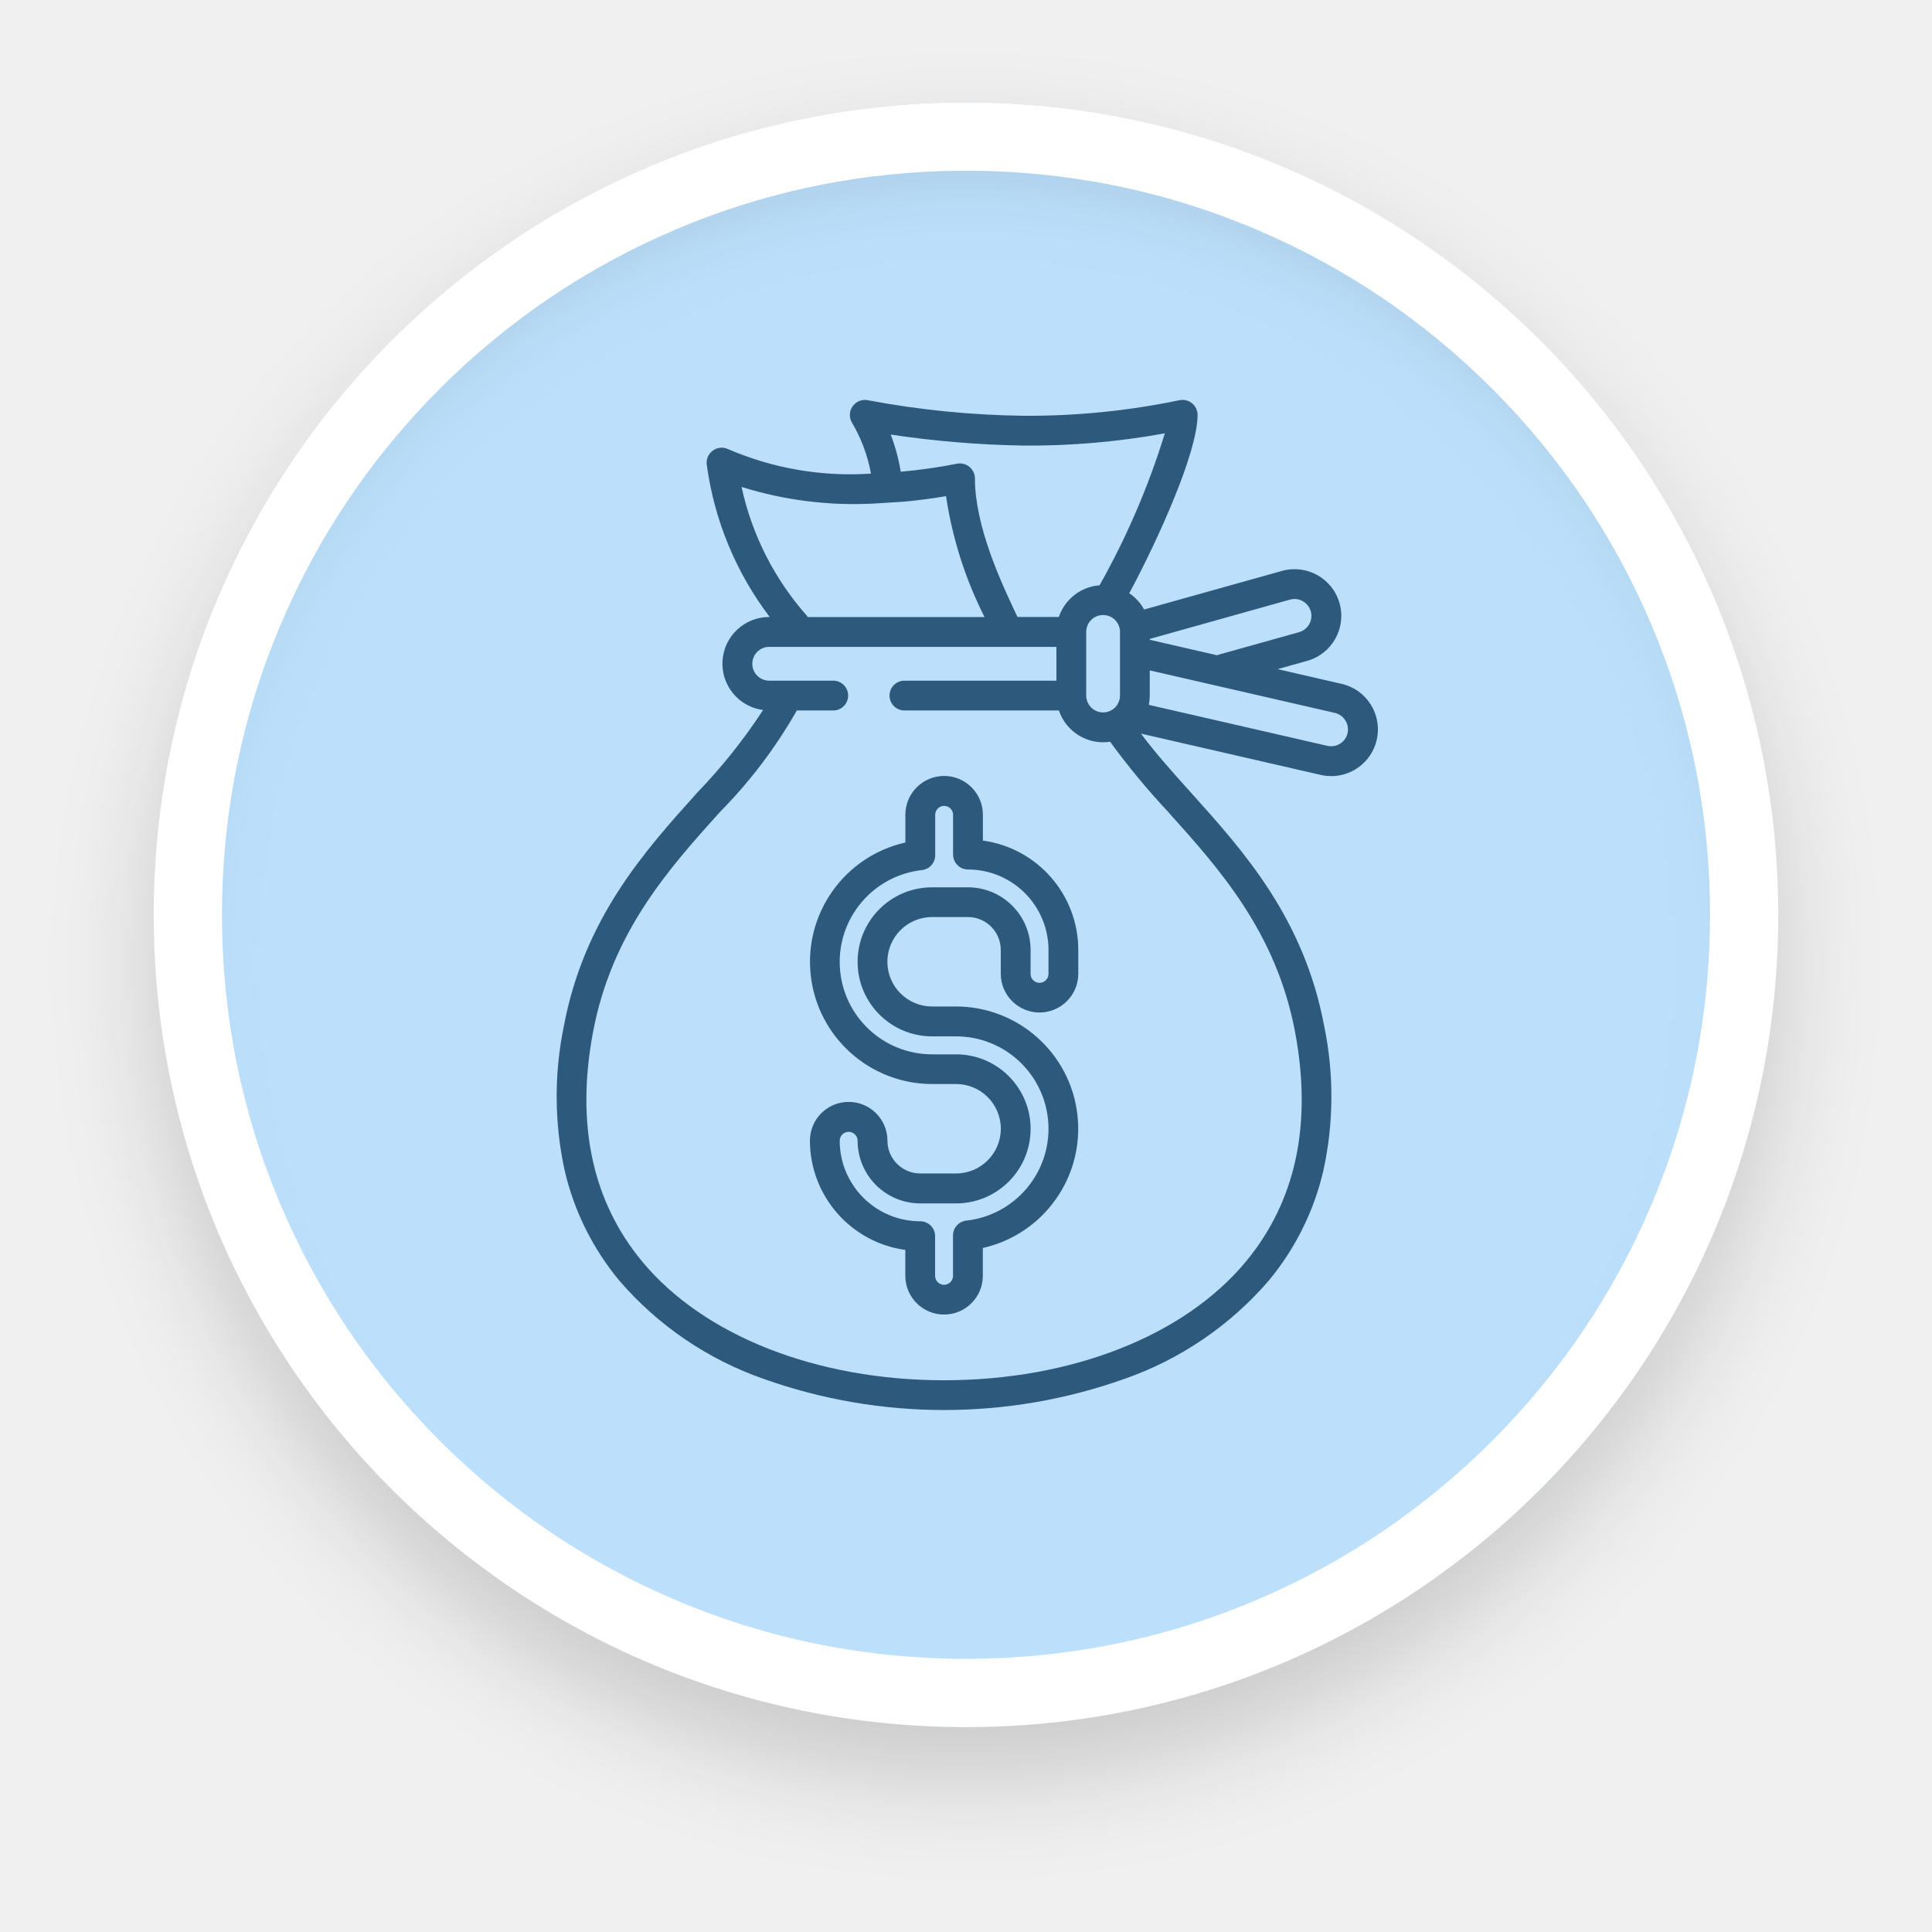
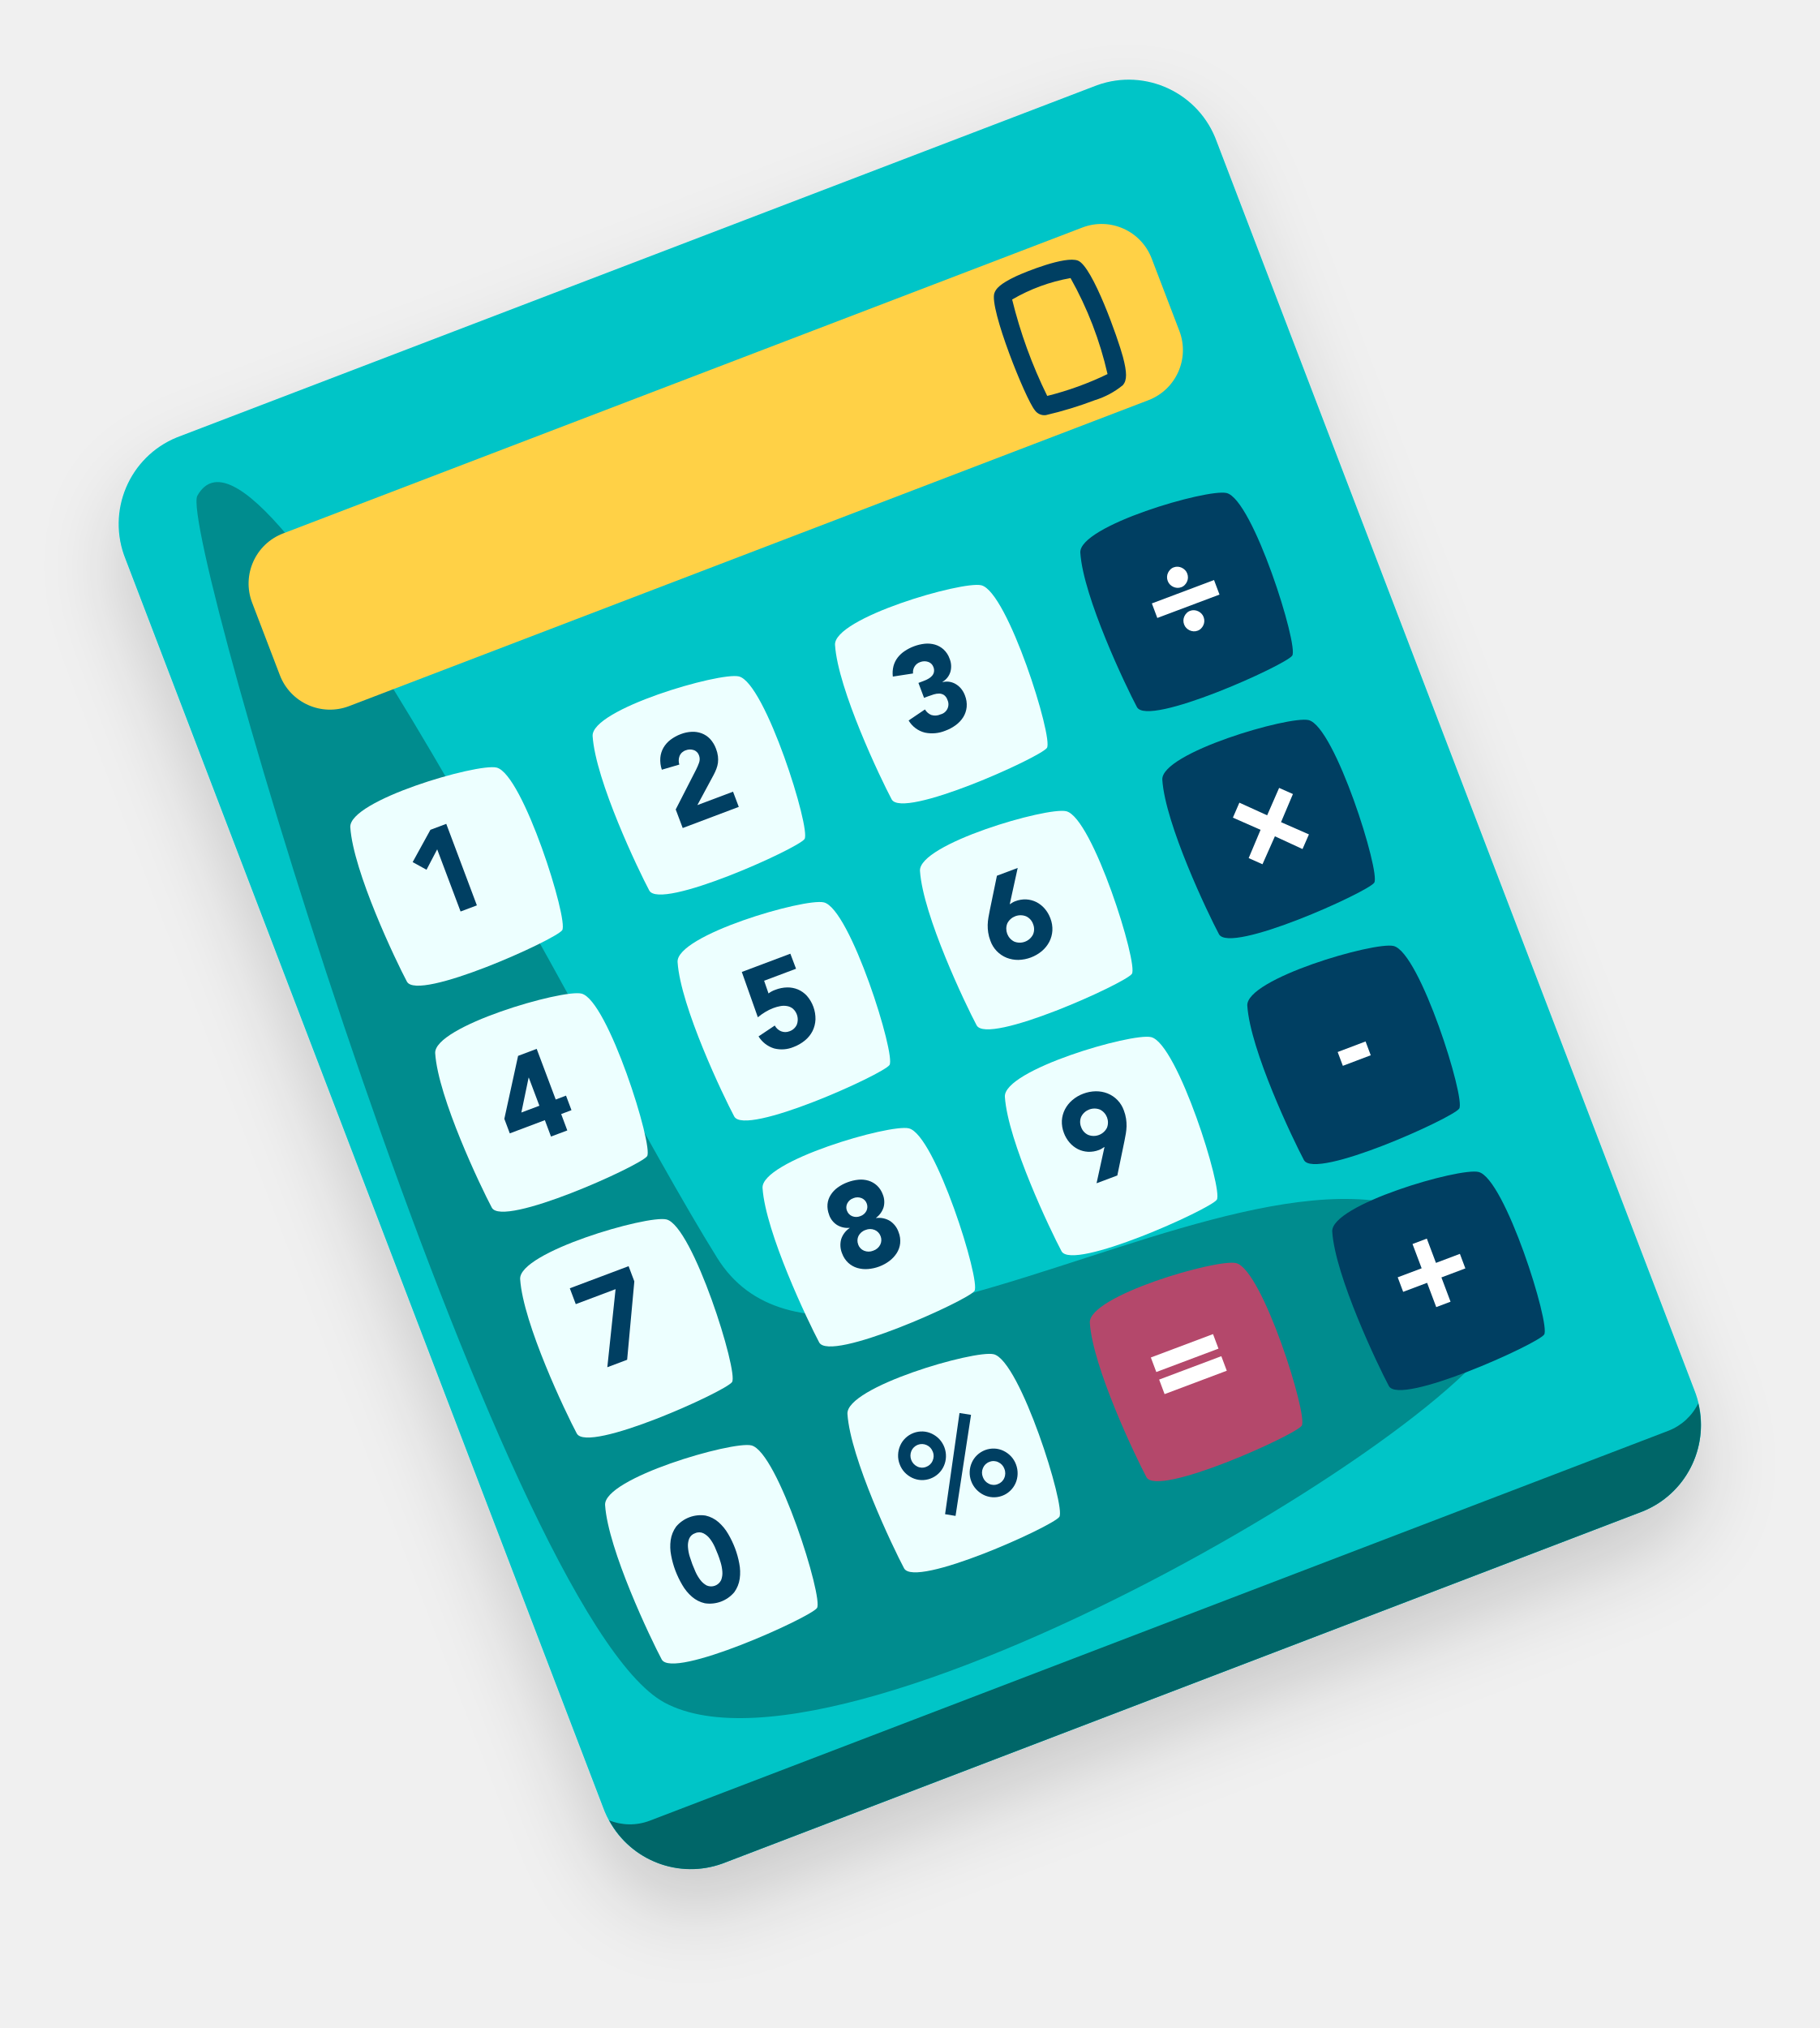
- <svg xmlns="http://www.w3.org/2000/svg" width="113.15" height="113.15" viewBox="0 0 113.15 113.15">
+ <svg xmlns="http://www.w3.org/2000/svg" width="137.71" height="153.454" viewBox="0 0 137.71 153.454">
  <defs>
-     <filter id="Trazado_873828" x="0" y="0" width="113.15" height="113.15" filterUnits="userSpaceOnUse">
+     <filter id="Trazado_1241631" x="0" y="0" width="137.71" height="153.454" filterUnits="userSpaceOnUse">
      <feOffset dy="3" input="SourceAlpha" />
      <feGaussianBlur stdDeviation="3" result="blur" />
      <feFlood flood-opacity="0.161" />
      <feComposite operator="in" in2="blur" />
-     </filter>
-     <filter id="Trazado_873828-2" x="0" y="0" width="113.15" height="113.15" filterUnits="userSpaceOnUse">
-       <feOffset dy="3" input="SourceAlpha" />
-       <feGaussianBlur stdDeviation="3" result="blur-2" />
-       <feFlood flood-opacity="0.161" result="color" />
-       <feComposite operator="out" in="SourceGraphic" in2="blur-2" />
-       <feComposite operator="in" in="color" />
-       <feComposite operator="in" in2="SourceGraphic" />
+       <feComposite in="SourceGraphic" />
    </filter>
  </defs>
-   <g id="Grupo_1099840" data-name="Grupo 1099840" transform="translate(9 6)">
-     <g data-type="innerShadowGroup">
-       <g transform="matrix(1, 0, 0, 1, -9, -6)" filter="url(#Trazado_873828)">
-         <g id="Trazado_873828-3" data-name="Trazado 873828" transform="translate(9 6)" fill="#bce0fc">
-           <path d="M 47.575 93.15 C 41.422 93.15 35.453 91.946 29.836 89.57 C 24.409 87.274 19.535 83.988 15.349 79.802 C 11.162 75.615 7.876 70.741 5.581 65.314 C 3.205 59.697 2 53.729 2 47.575 C 2 41.422 3.205 35.453 5.581 29.836 C 7.876 24.409 11.162 19.535 15.349 15.349 C 19.535 11.162 24.409 7.876 29.836 5.581 C 35.453 3.205 41.422 2 47.575 2 C 53.729 2 59.697 3.205 65.314 5.581 C 70.741 7.876 75.615 11.162 79.802 15.349 C 83.988 19.535 87.274 24.409 89.57 29.836 C 91.946 35.453 93.15 41.422 93.15 47.575 C 93.15 53.729 91.946 59.697 89.57 65.314 C 87.274 70.741 83.988 75.615 79.802 79.802 C 75.615 83.988 70.741 87.274 65.314 89.57 C 59.697 91.946 53.729 93.15 47.575 93.15 Z" stroke="none" />
-           <path d="M 47.575 4 C 41.691 4 35.985 5.152 30.615 7.423 C 25.427 9.617 20.766 12.76 16.763 16.763 C 12.76 20.766 9.617 25.427 7.423 30.615 C 5.152 35.985 4 41.691 4 47.575 C 4 53.459 5.152 59.166 7.423 64.535 C 9.617 69.724 12.76 74.384 16.763 78.387 C 20.766 82.391 25.427 85.533 30.615 87.728 C 35.985 89.999 41.691 91.15 47.575 91.15 C 53.459 91.15 59.166 89.999 64.535 87.728 C 69.724 85.533 74.384 82.391 78.387 78.387 C 82.391 74.384 85.533 69.724 87.728 64.535 C 89.999 59.166 91.15 53.459 91.15 47.575 C 91.15 41.691 89.999 35.985 87.728 30.615 C 85.533 25.427 82.391 20.766 78.387 16.763 C 74.384 12.76 69.724 9.617 64.535 7.423 C 59.166 5.152 53.459 4 47.575 4 M 47.575 -7.62939453125e-06 C 73.85 -7.62939453125e-06 95.15 21.3 95.15 47.575 C 95.15 73.85 73.85 95.15 47.575 95.15 C 21.3 95.15 -7.62939453125e-06 73.85 -7.62939453125e-06 47.575 C -7.62939453125e-06 21.3 21.3 -7.62939453125e-06 47.575 -7.62939453125e-06 Z" stroke="none" fill="#fff" />
-         </g>
+   <g id="Grupo_1200748" data-name="Grupo 1200748" transform="translate(10071.913 14175.448)">
+     <g transform="matrix(1, 0, 0, 1, -10071.91, -14175.45)" filter="url(#Trazado_1241631)">
+       <path id="Trazado_1241631-2" data-name="Trazado 1241631" d="M1876.555,798.565,1806.9,825.218a7.081,7.081,0,0,0-3.88,9.223l36.129,94.42a7.079,7.079,0,0,0,9.046,4.276l69.658-26.653a7.08,7.08,0,0,0,3.88-9.223l-36.129-94.42A7.079,7.079,0,0,0,1876.555,798.565Z" transform="translate(-1793.52 -792.12)" fill="#00c5c7" />
+     </g>
+     <path id="Trazado_1241632" data-name="Trazado 1241632" d="M1816.52,871.5c-1.492,2.675,22.979,84.628,35.349,91.315,14.077,7.605,66.141-23.809,63.73-30.112-8.806-23.017-49.649,12.653-59.736-3.531S1821.45,862.656,1816.52,871.5Z" transform="translate(-11873.497 -15009.436)" fill="#008c8e" />
+     <path id="Trazado_1241633" data-name="Trazado 1241633" d="M1973,1035.934a7.02,7.02,0,0,1-4.2,8.161l-69.658,26.653a7.016,7.016,0,0,1-8.574-3.274,4.209,4.209,0,0,0,3.076.029l77.082-29.5a4.213,4.213,0,0,0,2.271-2.077Z" transform="translate(-11916.384 -15105.184)" fill="#006668" />
+     <path id="Trazado_1241634" data-name="Trazado 1241634" d="M4.057,0H68.833A4.059,4.059,0,0,1,72.89,4.057V9.931a4.059,4.059,0,0,1-4.057,4.057H4.057A4.059,4.059,0,0,1,0,9.931V4.057A4.059,4.059,0,0,1,4.057,0Z" transform="translate(-10054.281 -14133.633) rotate(-20.94)" fill="#ffd146" />
+     <g id="Grupo_1200510" data-name="Grupo 1200510" transform="translate(-10045.403 -14131.19)">
+       <g id="Grupo_1200509" data-name="Grupo 1200509">
+         <path id="Trazado_1241635" data-name="Trazado 1241635" d="M1844.078,926.216c-.13-2.031,9.627-4.866,11.073-4.517,1.993.484,5.473,11.587,4.963,12.307s-10.929,5.431-11.751,3.889S1844.3,929.566,1844.078,926.216Z" transform="translate(-1844.077 -907.876)" fill="#edffff" />
+         <path id="Trazado_1241636" data-name="Trazado 1241636" d="M1887.608,909.846c-.13-2.031,9.627-4.866,11.072-4.517,1.993.485,5.473,11.587,4.964,12.307s-10.929,5.431-11.751,3.889S1887.828,913.2,1887.608,909.846Z" transform="translate(-1869.267 -898.403)" fill="#edffff" />
+         <path id="Trazado_1241637" data-name="Trazado 1241637" d="M1931.148,893.476c-.131-2.031,9.627-4.866,11.073-4.517,1.993.484,5.473,11.586,4.963,12.307s-10.929,5.431-11.751,3.889S1931.367,896.826,1931.148,893.476Z" transform="translate(-1894.462 -888.93)" fill="#edffff" />
+         <path id="Trazado_1241638" data-name="Trazado 1241638" d="M1859.328,966.8c-.131-2.031,9.628-4.866,11.073-4.517,1.993.484,5.473,11.587,4.963,12.307s-10.929,5.431-11.751,3.889S1859.547,970.146,1859.328,966.8Z" transform="translate(-1852.902 -931.358)" fill="#edffff" />
+         <path id="Trazado_1241639" data-name="Trazado 1241639" d="M1902.868,950.426c-.131-2.031,9.627-4.866,11.073-4.517,1.993.485,5.473,11.587,4.963,12.307s-10.929,5.431-11.751,3.889S1903.087,953.776,1902.868,950.426Z" transform="translate(-1878.097 -921.885)" fill="#edffff" />
+         <path id="Trazado_1241640" data-name="Trazado 1241640" d="M1946.408,934.056c-.131-2.031,9.627-4.867,11.073-4.517,1.993.485,5.473,11.587,4.963,12.307s-10.929,5.431-11.751,3.889S1946.627,937.406,1946.408,934.056Z" transform="translate(-1903.292 -912.412)" fill="#edffff" />
+         <path id="Trazado_1241641" data-name="Trazado 1241641" d="M1874.588,1007.366c-.13-2.031,9.627-4.866,11.073-4.517,1.993.485,5.473,11.587,4.963,12.307s-10.929,5.431-11.751,3.889S1874.807,1010.716,1874.588,1007.366Z" transform="translate(-1861.732 -954.835)" fill="#edffff" />
+         <path id="Trazado_1241642" data-name="Trazado 1241642" d="M1918.128,991c-.131-2.031,9.627-4.866,11.073-4.517,1.993.485,5.473,11.587,4.963,12.307s-10.929,5.431-11.751,3.889-4.066-8.33-4.285-11.679Z" transform="translate(-1886.927 -945.362)" fill="#edffff" />
+         <path id="Trazado_1241643" data-name="Trazado 1241643" d="M1961.658,974.626c-.131-2.031,9.627-4.866,11.073-4.517,1.993.484,5.473,11.587,4.963,12.307s-10.929,5.431-11.751,3.889-4.066-8.33-4.285-11.679Z" transform="translate(-1912.117 -935.889)" fill="#edffff" />
+         <path id="Trazado_1241644" data-name="Trazado 1241644" d="M1889.848,1047.946c-.131-2.031,9.627-4.866,11.072-4.517,1.993.485,5.473,11.587,4.963,12.307s-10.929,5.431-11.751,3.889S1890.067,1051.3,1889.848,1047.946Z" transform="translate(-1870.563 -978.317)" fill="#edffff" />
      </g>
-       <g id="Trazado_873828-4" data-name="Trazado 873828" fill="#bce0fc">
-         <path d="M 47.575 93.15 C 41.422 93.15 35.453 91.946 29.836 89.57 C 24.409 87.274 19.535 83.988 15.349 79.802 C 11.162 75.615 7.876 70.741 5.581 65.314 C 3.205 59.697 2 53.729 2 47.575 C 2 41.422 3.205 35.453 5.581 29.836 C 7.876 24.409 11.162 19.535 15.349 15.349 C 19.535 11.162 24.409 7.876 29.836 5.581 C 35.453 3.205 41.422 2 47.575 2 C 53.729 2 59.697 3.205 65.314 5.581 C 70.741 7.876 75.615 11.162 79.802 15.349 C 83.988 19.535 87.274 24.409 89.57 29.836 C 91.946 35.453 93.15 41.422 93.15 47.575 C 93.15 53.729 91.946 59.697 89.57 65.314 C 87.274 70.741 83.988 75.615 79.802 79.802 C 75.615 83.988 70.741 87.274 65.314 89.57 C 59.697 91.946 53.729 93.15 47.575 93.15 Z" stroke="none" />
-         <path d="M 47.575 4 C 41.691 4 35.985 5.152 30.615 7.423 C 25.427 9.617 20.766 12.76 16.763 16.763 C 12.76 20.766 9.617 25.427 7.423 30.615 C 5.152 35.985 4 41.691 4 47.575 C 4 53.459 5.152 59.166 7.423 64.535 C 9.617 69.724 12.76 74.384 16.763 78.387 C 20.766 82.391 25.427 85.533 30.615 87.728 C 35.985 89.999 41.691 91.15 47.575 91.15 C 53.459 91.15 59.166 89.999 64.535 87.728 C 69.724 85.533 74.384 82.391 78.387 78.387 C 82.391 74.384 85.533 69.724 87.728 64.535 C 89.999 59.166 91.15 53.459 91.15 47.575 C 91.15 41.691 89.999 35.985 87.728 30.615 C 85.533 25.427 82.391 20.766 78.387 16.763 C 74.384 12.76 69.724 9.617 64.535 7.423 C 59.166 5.152 53.459 4 47.575 4 M 47.575 -7.62939453125e-06 C 73.85 -7.62939453125e-06 95.15 21.3 95.15 47.575 C 95.15 73.85 73.85 95.15 47.575 95.15 C 21.3 95.15 -7.62939453125e-06 73.85 -7.62939453125e-06 47.575 C -7.62939453125e-06 21.3 21.3 -7.62939453125e-06 47.575 -7.62939453125e-06 Z" stroke="none" />
-       </g>
-       <g transform="matrix(1, 0, 0, 1, -9, -6)" filter="url(#Trazado_873828-2)">
-         <g id="Trazado_873828-5" data-name="Trazado 873828" transform="translate(9 6)" fill="#fff">
-           <path d="M 47.575 93.15 C 41.422 93.15 35.453 91.946 29.836 89.57 C 24.409 87.274 19.535 83.988 15.349 79.802 C 11.162 75.615 7.876 70.741 5.581 65.314 C 3.205 59.697 2 53.729 2 47.575 C 2 41.422 3.205 35.453 5.581 29.836 C 7.876 24.409 11.162 19.535 15.349 15.349 C 19.535 11.162 24.409 7.876 29.836 5.581 C 35.453 3.205 41.422 2 47.575 2 C 53.729 2 59.697 3.205 65.314 5.581 C 70.741 7.876 75.615 11.162 79.802 15.349 C 83.988 19.535 87.274 24.409 89.57 29.836 C 91.946 35.453 93.15 41.422 93.15 47.575 C 93.15 53.729 91.946 59.697 89.57 65.314 C 87.274 70.741 83.988 75.615 79.802 79.802 C 75.615 83.988 70.741 87.274 65.314 89.57 C 59.697 91.946 53.729 93.15 47.575 93.15 Z" stroke="none" />
-           <path d="M 47.575 4 C 41.691 4 35.985 5.152 30.615 7.423 C 25.427 9.617 20.766 12.76 16.763 16.763 C 12.76 20.766 9.617 25.427 7.423 30.615 C 5.152 35.985 4 41.691 4 47.575 C 4 53.459 5.152 59.166 7.423 64.535 C 9.617 69.724 12.76 74.384 16.763 78.387 C 20.766 82.391 25.427 85.533 30.615 87.728 C 35.985 89.999 41.691 91.15 47.575 91.15 C 53.459 91.15 59.166 89.999 64.535 87.728 C 69.724 85.533 74.384 82.391 78.387 78.387 C 82.391 74.384 85.533 69.724 87.728 64.535 C 89.999 59.166 91.15 53.459 91.15 47.575 C 91.15 41.691 89.999 35.985 87.728 30.615 C 85.533 25.427 82.391 20.766 78.387 16.763 C 74.384 12.76 69.724 9.617 64.535 7.423 C 59.166 5.152 53.459 4 47.575 4 M 47.575 -7.62939453125e-06 C 73.85 -7.62939453125e-06 95.15 21.3 95.15 47.575 C 95.15 73.85 73.85 95.15 47.575 95.15 C 21.3 95.15 -7.62939453125e-06 73.85 -7.62939453125e-06 47.575 C -7.62939453125e-06 21.3 21.3 -7.62939453125e-06 47.575 -7.62939453125e-06 Z" stroke="none" />
-         </g>
-       </g>
-       <g id="Trazado_873828-6" data-name="Trazado 873828" fill="none">
-         <path d="M 47.575 93.15 C 41.422 93.15 35.453 91.946 29.836 89.57 C 24.409 87.274 19.535 83.988 15.349 79.802 C 11.162 75.615 7.876 70.741 5.581 65.314 C 3.205 59.697 2 53.729 2 47.575 C 2 41.422 3.205 35.453 5.581 29.836 C 7.876 24.409 11.162 19.535 15.349 15.349 C 19.535 11.162 24.409 7.876 29.836 5.581 C 35.453 3.205 41.422 2 47.575 2 C 53.729 2 59.697 3.205 65.314 5.581 C 70.741 7.876 75.615 11.162 79.802 15.349 C 83.988 19.535 87.274 24.409 89.57 29.836 C 91.946 35.453 93.15 41.422 93.15 47.575 C 93.15 53.729 91.946 59.697 89.57 65.314 C 87.274 70.741 83.988 75.615 79.802 79.802 C 75.615 83.988 70.741 87.274 65.314 89.57 C 59.697 91.946 53.729 93.15 47.575 93.15 Z" stroke="none" />
-         <path d="M 47.575 4 C 41.691 4 35.985 5.152 30.615 7.423 C 25.427 9.617 20.766 12.76 16.763 16.763 C 12.76 20.766 9.617 25.427 7.423 30.615 C 5.152 35.985 4 41.691 4 47.575 C 4 53.459 5.152 59.166 7.423 64.535 C 9.617 69.724 12.76 74.384 16.763 78.387 C 20.766 82.391 25.427 85.533 30.615 87.728 C 35.985 89.999 41.691 91.15 47.575 91.15 C 53.459 91.15 59.166 89.999 64.535 87.728 C 69.724 85.533 74.384 82.391 78.387 78.387 C 82.391 74.384 85.533 69.724 87.728 64.535 C 89.999 59.166 91.15 53.459 91.15 47.575 C 91.15 41.691 89.999 35.985 87.728 30.615 C 85.533 25.427 82.391 20.766 78.387 16.763 C 74.384 12.76 69.724 9.617 64.535 7.423 C 59.166 5.152 53.459 4 47.575 4 M 47.575 -7.62939453125e-06 C 73.85 -7.62939453125e-06 95.15 21.3 95.15 47.575 C 95.15 73.85 73.85 95.15 47.575 95.15 C 21.3 95.15 -7.62939453125e-06 73.85 -7.62939453125e-06 47.575 C -7.62939453125e-06 21.3 21.3 -7.62939453125e-06 47.575 -7.62939453125e-06 Z" stroke="none" fill="#fff" />
-       </g>
+       <path id="Trazado_1241645" data-name="Trazado 1241645" d="M1933.378,1031.576c-.131-2.031,9.627-4.866,11.073-4.517,1.993.484,5.473,11.587,4.963,12.307s-10.929,5.431-11.751,3.889S1933.6,1034.926,1933.378,1031.576Z" transform="translate(-1895.752 -968.844)" fill="#edffff" />
    </g>
-     <g id="Grupo_1099650" data-name="Grupo 1099650" transform="translate(23.604 17.419)">
-       <g id="Grupo_1099644" data-name="Grupo 1099644">
-         <g id="Grupo_1099643" data-name="Grupo 1099643" transform="translate(0 0)">
-           <path id="Trazado_873823" data-name="Trazado 873823" d="M95.6,17.847a2.718,2.718,0,0,0-1.706-1.214l-3.75-.862,1.732-.485A2.735,2.735,0,1,0,90.4,10.018l-8.074,2.26a2.754,2.754,0,0,0-.869-.953c1.639-3.049,4-8.224,4-10.451A.882.882,0,0,0,84.407.018a43.3,43.3,0,0,1-9.13.914A52.661,52.661,0,0,1,66.138.02a.881.881,0,0,0-.931,1.3,9.053,9.053,0,0,1,1.122,3,18.09,18.09,0,0,1-8.364-1.432.881.881,0,0,0-1.252.924A18.917,18.917,0,0,0,60.4,12.718h-.033a2.735,2.735,0,0,0-.357,5.447,32.71,32.71,0,0,1-3.837,4.817c-3.117,3.464-6.649,7.39-7.838,13.729a20.321,20.321,0,0,0,.057,8.435,15.624,15.624,0,0,0,3.2,6.44,19.726,19.726,0,0,0,8.455,5.754,31.518,31.518,0,0,0,21.121,0,19.728,19.728,0,0,0,8.455-5.754,15.623,15.623,0,0,0,3.2-6.44,20.323,20.323,0,0,0,.056-8.435C91.7,30.372,88.167,26.446,85.05,22.982c-1.058-1.176-2.065-2.3-2.909-3.435l10.524,2.418A2.735,2.735,0,0,0,95.6,17.847ZM75.258,2.678a44.09,44.09,0,0,0,8.282-.718,45.228,45.228,0,0,1-3.824,8.9,2.741,2.741,0,0,0-2.385,1.854H74.908c-.055-.118-.115-.247-.183-.391-.749-1.593-2.309-4.908-2.309-7.729a.882.882,0,0,0-1.044-.856,30.808,30.808,0,0,1-3.3.471,11.26,11.26,0,0,0-.586-2.176A58.8,58.8,0,0,0,75.258,2.678Zm5.655,10.913v3.725a.989.989,0,0,1-1.979,0V13.591a.989.989,0,0,1,1.979,0ZM58.749,5.1a22.075,22.075,0,0,0,7.767.973l1.73-.109c.816-.075,1.644-.183,2.478-.324a23.326,23.326,0,0,0,2.256,7.081H62.629a.892.892,0,0,0-.064-.089A16.707,16.707,0,0,1,58.749,5.1Zm25,19.053c2.963,3.293,6.322,7.025,7.42,12.882,1.011,5.391.039,9.912-2.888,13.439-3.609,4.349-10.215,6.945-17.672,6.945s-14.063-2.6-17.672-6.945c-2.927-3.527-3.9-8.048-2.888-13.439,1.1-5.857,4.457-9.59,7.42-12.882a28.623,28.623,0,0,0,4.518-5.961h2.132a.873.873,0,0,0,0-1.746H60.368a.989.989,0,0,1,0-1.979h16.82v1.979h-8.9a.873.873,0,1,0,0,1.746h9.048a2.736,2.736,0,0,0,3,1.832A42.455,42.455,0,0,0,83.752,24.15ZM82.659,14l8.208-2.3a.989.989,0,1,1,.533,1.906L86.71,14.918a.869.869,0,0,0-.11.04l-3.94-.905ZM94.242,19.52a.99.99,0,0,1-1.186.743L82.6,17.862a2.743,2.743,0,0,0,.055-.546V15.844L93.5,18.334A1,1,0,0,1,94.242,19.52Z" transform="translate(-47.923 -0.001)" fill="#2c597c" />
-         </g>
-       </g>
-       <g id="Grupo_1099646" data-name="Grupo 1099646" transform="translate(14.832 22.029)">
-         <g id="Grupo_1099645" data-name="Grupo 1099645" transform="translate(0)">
-           <path id="Trazado_873824" data-name="Trazado 873824" d="M189.722,204.5a2.272,2.272,0,0,0,2.27-2.27v-1.4a6.47,6.47,0,0,0-5.587-6.4v-1.514a2.27,2.27,0,0,0-4.54,0v1.629a7.159,7.159,0,0,0,1.571,14.143h1.4a2.619,2.619,0,0,1,0,5.238h-2.1a1.923,1.923,0,0,1-1.921-1.921,2.27,2.27,0,1,0-4.54,0,6.47,6.47,0,0,0,5.587,6.4v1.514a2.27,2.27,0,0,0,4.54,0v-1.629a7.159,7.159,0,0,0-1.571-14.143h-1.4a2.619,2.619,0,1,1,0-5.238h2.1a1.923,1.923,0,0,1,1.921,1.921v1.4A2.273,2.273,0,0,0,189.722,204.5Zm-4.19-7.333h-2.1a4.365,4.365,0,1,0,0,8.73h1.4a5.412,5.412,0,0,1,.6,10.791.873.873,0,0,0-.777.868v2.368a.524.524,0,0,1-1.048,0V217.6a.873.873,0,0,0-.873-.873,4.719,4.719,0,0,1-4.714-4.714.524.524,0,0,1,1.048,0,3.671,3.671,0,0,0,3.667,3.667h2.1a4.365,4.365,0,0,0,0-8.73h-1.4a5.412,5.412,0,0,1-.6-10.791.873.873,0,0,0,.777-.868v-2.368a.524.524,0,1,1,1.048,0v2.328a.873.873,0,0,0,.873.873,4.719,4.719,0,0,1,4.714,4.714v1.4a.524.524,0,0,1-1.048,0v-1.4A3.671,3.671,0,0,0,185.531,197.168Z" transform="translate(-176.277 -190.649)" fill="#2c597c" />
-         </g>
-       </g>
+     <path id="Trazado_1241646" data-name="Trazado 1241646" d="M1976.918,1015.206c-.131-2.031,9.627-4.866,11.072-4.517,1.993.485,5.473,11.587,4.963,12.307s-10.929,5.431-11.751,3.889S1977.137,1018.556,1976.918,1015.206Z" transform="translate(-11966.352 -15090.561)" fill="#b4486b" />
+     <g id="Grupo_1200511" data-name="Grupo 1200511" transform="translate(-9990.154 -14138.171)">
+       <path id="Trazado_1241647" data-name="Trazado 1241647" d="M1975.208,876.906c-.131-2.031,9.627-4.866,11.072-4.517,1.993.484,5.473,11.587,4.964,12.307s-10.929,5.431-11.751,3.889S1975.427,880.256,1975.208,876.906Z" transform="translate(-1975.207 -872.36)" fill="#003f62" />
+       <path id="Trazado_1241648" data-name="Trazado 1241648" d="M1989.938,917.686c-.131-2.031,9.627-4.866,11.073-4.517,1.993.485,5.473,11.587,4.963,12.307s-10.929,5.431-11.751,3.889S1990.157,921.036,1989.938,917.686Z" transform="translate(-1983.731 -895.958)" fill="#003f62" />
+       <path id="Trazado_1241649" data-name="Trazado 1241649" d="M2005.2,958.256c-.13-2.031,9.627-4.866,11.073-4.517,1.993.485,5.473,11.587,4.963,12.307s-10.929,5.431-11.751,3.889-4.066-8.33-4.285-11.679Z" transform="translate(-1992.561 -919.435)" fill="#003f62" />
+       <path id="Trazado_1241650" data-name="Trazado 1241650" d="M2020.458,998.836c-.131-2.031,9.627-4.866,11.073-4.517,1.993.485,5.473,11.587,4.963,12.307s-10.929,5.431-11.751,3.889S2020.677,1002.186,2020.458,998.836Z" transform="translate(-2001.391 -942.917)" fill="#003f62" />
    </g>
+     <path id="Trazado_1241651" data-name="Trazado 1241651" d="M1988.06,888.434l4.706-1.769.413,1.1-4.706,1.77Zm2.439,1.589a.834.834,0,0,1-.051-.316.778.778,0,0,1,.072-.295.823.823,0,0,1,.173-.249.669.669,0,0,1,.265-.169.723.723,0,0,1,.312-.046.823.823,0,0,1,.291.076.838.838,0,0,1,.249.177.714.714,0,0,1,.169.27.835.835,0,0,1,.051.316.778.778,0,0,1-.072.295.829.829,0,0,1-.173.249.67.67,0,0,1-.266.168.72.72,0,0,1-.312.046.825.825,0,0,1-.291-.076.844.844,0,0,1-.249-.177A.713.713,0,0,1,1990.5,890.022Zm-1.239-3.291a.824.824,0,0,1-.051-.316.775.775,0,0,1,.072-.295.827.827,0,0,1,.173-.249.667.667,0,0,1,.265-.169.723.723,0,0,1,.312-.046.822.822,0,0,1,.291.076.838.838,0,0,1,.249.177.714.714,0,0,1,.169.27.825.825,0,0,1,.051.316.776.776,0,0,1-.072.295.826.826,0,0,1-.173.249.668.668,0,0,1-.266.169.72.72,0,0,1-.312.046.822.822,0,0,1-.291-.076.834.834,0,0,1-.249-.177A.717.717,0,0,1,1989.261,886.732Z" transform="translate(-11972.799 -15018.223)" fill="#fff" />
+     <path id="Trazado_1241652" data-name="Trazado 1241652" d="M2003.123,926.511l2.094.952.906-2.073,1.045.463-.9,2.128,2.111.927-.485,1.108-2.09-.965-.94,2.115-1.045-.464.9-2.14-2.094-.923.489-1.129Z" transform="translate(-11981.23 -15041.219)" fill="#fff" />
+     <path id="Trazado_1241653" data-name="Trazado 1241653" d="M2023.943,971.965l-2.111.8-.392-1.045,2.111-.8Z" transform="translate(-11992.116 -15067.564)" fill="#fff" />
+     <path id="Trazado_1241654" data-name="Trazado 1241654" d="M2032.22,1009.258l1.812-.682-.691-1.837,1.083-.409.691,1.837,1.812-.683.413,1.1-1.812.683.691,1.837-1.083.409-.691-1.837-1.812.682Z" transform="translate(-11998.353 -15088.056)" fill="#fff" />
+     <path id="Trazado_1241655" data-name="Trazado 1241655" d="M1988.508,1026.922l4.706-1.77.413,1.1-4.707,1.77Zm-.628-1.672,4.706-1.77.413,1.1-4.706,1.77Z" transform="translate(-11972.695 -15097.98)" fill="#fff" />
+     <path id="Trazado_1241656" data-name="Trazado 1241656" d="M1857.138,933.766l-.809,1.546-1.049-.577,1.344-2.444,1.2-.451,2.317,6.168-1.234.464-1.769-4.7Z" transform="translate(-11895.963 -15044.949)" fill="#003f62" />
+     <path id="Trazado_1241657" data-name="Trazado 1241657" d="M1900.912,921.2l1.555-3.038a4.429,4.429,0,0,0,.219-.51.791.791,0,0,0,0-.556.637.637,0,0,0-.409-.409.863.863,0,0,0-.59.017.75.75,0,0,0-.476.438.99.99,0,0,0-.017.645l-1.323.388a2.259,2.259,0,0,1-.114-.906,1.841,1.841,0,0,1,.236-.759,2.055,2.055,0,0,1,.531-.6,3.107,3.107,0,0,1,.784-.43,2.607,2.607,0,0,1,.817-.173,1.888,1.888,0,0,1,.758.114,1.734,1.734,0,0,1,.636.421,2.234,2.234,0,0,1,.455.754,2.328,2.328,0,0,1,.143.56,2.169,2.169,0,0,1,0,.5,2.062,2.062,0,0,1-.118.455,4.089,4.089,0,0,1-.2.442l-1.239,2.3,2.7-1.015.434,1.15-4.243,1.6-.522-1.386Z" transform="translate(-11921.695 -15035.381)" fill="#003f62" />
+     <path id="Trazado_1241658" data-name="Trazado 1241658" d="M1943.438,902.446l.422-.16a2.111,2.111,0,0,0,.341-.16,1.011,1.011,0,0,0,.274-.219.6.6,0,0,0,.147-.295.671.671,0,0,0-.046-.383.626.626,0,0,0-.392-.379.887.887,0,0,0-.607.017.787.787,0,0,0-.434.354.824.824,0,0,0-.105.506l-1.529.236a2.157,2.157,0,0,1,.051-.8,1.861,1.861,0,0,1,.316-.641,2.227,2.227,0,0,1,.535-.493,3.345,3.345,0,0,1,.7-.358,3.311,3.311,0,0,1,.813-.194,2.055,2.055,0,0,1,.775.067,1.678,1.678,0,0,1,.653.367,1.733,1.733,0,0,1,.455.7,1.528,1.528,0,0,1,.063.982,1.31,1.31,0,0,1-.594.763l.009.025a1.273,1.273,0,0,1,.548-.017,1.341,1.341,0,0,1,.476.19,1.518,1.518,0,0,1,.388.35,1.758,1.758,0,0,1,.27.485,1.93,1.93,0,0,1,.131.876,1.819,1.819,0,0,1-.253.758,2.19,2.19,0,0,1-.565.607,3.124,3.124,0,0,1-.8.43,2.654,2.654,0,0,1-1.546.143,1.985,1.985,0,0,1-1.23-.919l1.235-.834a1.019,1.019,0,0,0,.476.417.965.965,0,0,0,.7-.042.785.785,0,0,0,.527-1.1.737.737,0,0,0-.261-.367.715.715,0,0,0-.358-.11,1.375,1.375,0,0,0-.417.063c-.148.046-.291.093-.434.148l-.3.114-.426-1.133Z" transform="translate(-11945.852 -15026.216)" fill="#003f62" />
+     <path id="Trazado_1241659" data-name="Trazado 1241659" d="M1874.817,977.653l-2.654,1-.413-1.1,1.041-4.765,1.407-.531,1.441,3.834.779-.295.413,1.1-.779.295.463,1.239-1.234.463-.463-1.239Zm-1.214-3.219-.017.008-.548,2.633,1.365-.514-.8-2.123Z" transform="translate(-11905.494 -15068.341)" fill="#003f62" />
+     <path id="Trazado_1241660" data-name="Trazado 1241660" d="M1918.51,956.3l-2.414.906.333.961a1.837,1.837,0,0,1,.514-.274,2.625,2.625,0,0,1,.9-.181,2.032,2.032,0,0,1,.817.156,1.963,1.963,0,0,1,.674.48,2.632,2.632,0,0,1,.649,1.791,2.188,2.188,0,0,1-.223.876,2.223,2.223,0,0,1-.573.708,3.015,3.015,0,0,1-.868.5,2.33,2.33,0,0,1-1.47.105,2.123,2.123,0,0,1-1.176-.91l1.23-.822a.949.949,0,0,0,.476.434.852.852,0,0,0,.636,0,.937.937,0,0,0,.56-.51,1.1,1.1,0,0,0-.312-1.209.964.964,0,0,0-.442-.19,1.386,1.386,0,0,0-.51.008,3,3,0,0,0-.514.143,3.616,3.616,0,0,0-.615.3,4.46,4.46,0,0,0-.56.4l-1.214-3.43,3.674-1.382.434,1.15Z" transform="translate(-11930.18 -15058.444)" fill="#003f62" />
+     <path id="Trazado_1241661" data-name="Trazado 1241661" d="M1960.254,942.514c.063-.042.127-.084.19-.122a1.147,1.147,0,0,1,.207-.1,2.053,2.053,0,0,1,.838-.139,1.952,1.952,0,0,1,.763.2,2.114,2.114,0,0,1,.628.493,2.388,2.388,0,0,1,.434.737,2.239,2.239,0,0,1,.152.931,2.151,2.151,0,0,1-.232.847,2.339,2.339,0,0,1-.561.7,2.886,2.886,0,0,1-1.782.67,2.349,2.349,0,0,1-.88-.16,2.151,2.151,0,0,1-1.235-1.285,2.987,2.987,0,0,1-.168-.628,3.381,3.381,0,0,1-.038-.577,4,4,0,0,1,.055-.552c.034-.181.068-.371.105-.56l.539-2.608,1.572-.59-.6,2.739Zm1.753,1.508a1.011,1.011,0,0,0-.531-.59,1.128,1.128,0,0,0-1.42.531,1.092,1.092,0,0,0,.522,1.382,1.128,1.128,0,0,0,1.42-.531A1.012,1.012,0,0,0,1962.007,944.023Z" transform="translate(-11955.733 -15049.545)" fill="#003f62" />
+     <path id="Trazado_1241662" data-name="Trazado 1241662" d="M1886.955,1013.024l-3,1.129-.451-1.2,4.449-1.673.434,1.15-.544,5.932-1.5.565.624-5.9Z" transform="translate(-11912.293 -15090.92)" fill="#003f62" />
+     <path id="Trazado_1241663" data-name="Trazado 1241663" d="M1929.912,998.394a1.8,1.8,0,0,1-.122-.8,1.557,1.557,0,0,1,.24-.7,2.005,2.005,0,0,1,.527-.56,3.026,3.026,0,0,1,.75-.4,3.192,3.192,0,0,1,.83-.194,1.973,1.973,0,0,1,.763.076,1.667,1.667,0,0,1,.636.367,1.716,1.716,0,0,1,.442.683,1.5,1.5,0,0,1,.055.965,1.572,1.572,0,0,1-.569.792l.008.017a1.618,1.618,0,0,1,1.045.219,1.656,1.656,0,0,1,.653.851,1.8,1.8,0,0,1,.118.851,1.719,1.719,0,0,1-.261.737,2.32,2.32,0,0,1-.556.594,3.106,3.106,0,0,1-1.614.607,2.226,2.226,0,0,1-.809-.08,1.772,1.772,0,0,1-.682-.383,1.822,1.822,0,0,1-.472-.716,1.668,1.668,0,0,1-.072-1.07,1.6,1.6,0,0,1,.641-.851l-.009-.017a1.541,1.541,0,0,1-.948-.219,1.484,1.484,0,0,1-.594-.758Zm2.2,2.254a.791.791,0,0,0,.438.463.906.906,0,0,0,.7,0,.916.916,0,0,0,.535-.459.8.8,0,0,0,.025-.636.814.814,0,0,0-.443-.472.9.9,0,0,0-.7,0,.916.916,0,0,0-.535.459A.8.8,0,0,0,1932.116,1000.648Zm-.847-2.558a.7.7,0,0,0,.388.409.817.817,0,0,0,.615,0,.8.8,0,0,0,.468-.4.7.7,0,0,0,.021-.565.685.685,0,0,0-.388-.4.817.817,0,0,0-.615,0,.8.8,0,0,0-.468.4.676.676,0,0,0-.025.556Z" transform="translate(-11939.076 -15081.923)" fill="#003f62" />
+     <path id="Trazado_1241664" data-name="Trazado 1241664" d="M1975.106,984.082c-.063.042-.126.084-.19.122a1.168,1.168,0,0,1-.206.1,2.055,2.055,0,0,1-.839.139,1.953,1.953,0,0,1-.763-.2,2.111,2.111,0,0,1-.628-.493,2.382,2.382,0,0,1-.434-.737,2.306,2.306,0,0,1-.152-.931,2.151,2.151,0,0,1,.232-.847,2.318,2.318,0,0,1,.556-.7,2.721,2.721,0,0,1,.834-.489,2.8,2.8,0,0,1,.948-.181,2.359,2.359,0,0,1,.885.16,2.151,2.151,0,0,1,1.235,1.285,2.97,2.97,0,0,1,.168.628,3.417,3.417,0,0,1,.038.577,4.058,4.058,0,0,1-.055.552c-.034.181-.067.371-.105.56l-.539,2.608-1.572.59.6-2.739Zm-1.753-1.508a1.011,1.011,0,0,0,.531.59,1.128,1.128,0,0,0,1.42-.531,1.092,1.092,0,0,0-.523-1.382,1.127,1.127,0,0,0-1.42.531A1.011,1.011,0,0,0,1973.353,982.573Z" transform="translate(-11963.443 -15072.738)" fill="#003f62" />
+     <path id="Trazado_1241665" data-name="Trazado 1241665" d="M1901.938,1060.175a6.782,6.782,0,0,1-.32-1.15,3.473,3.473,0,0,1-.034-1.159,2.3,2.3,0,0,1,.409-1.015,2.431,2.431,0,0,1,2.233-.839,2.228,2.228,0,0,1,.973.493,3.532,3.532,0,0,1,.737.9,7.219,7.219,0,0,1,.518,1.079,6.816,6.816,0,0,1,.32,1.15,3.473,3.473,0,0,1,.034,1.159,2.3,2.3,0,0,1-.409,1.015,2.431,2.431,0,0,1-2.233.839,2.225,2.225,0,0,1-.973-.493,3.448,3.448,0,0,1-.737-.9A7.212,7.212,0,0,1,1901.938,1060.175Zm1.285-.48c.063.164.143.354.24.577a3.156,3.156,0,0,0,.362.611,1.486,1.486,0,0,0,.489.421.84.84,0,0,0,1.087-.409,1.452,1.452,0,0,0,.093-.64,3.1,3.1,0,0,0-.131-.7c-.072-.232-.135-.43-.2-.59s-.143-.354-.24-.577a3.159,3.159,0,0,0-.362-.611,1.456,1.456,0,0,0-.493-.421.729.729,0,0,0-.624-.013.737.737,0,0,0-.464.421,1.451,1.451,0,0,0-.088.64,3.12,3.12,0,0,0,.13.7C1903.1,1059.337,1903.164,1059.534,1903.223,1059.695Z" transform="translate(-11922.738 -15116.78)" fill="#003f62" />
+     <path id="Trazado_1241666" data-name="Trazado 1241666" d="M1942.6,1041.522a1.785,1.785,0,0,1-.118-.72,1.866,1.866,0,0,1,.156-.683,1.771,1.771,0,0,1,.4-.573,1.807,1.807,0,0,1,1.323-.5,1.752,1.752,0,0,1,.674.169,1.928,1.928,0,0,1,.569.413,1.872,1.872,0,0,1,.5,1.34,1.837,1.837,0,0,1-.156.683,1.774,1.774,0,0,1-.4.573,1.806,1.806,0,0,1-1.323.5,1.749,1.749,0,0,1-.674-.168,1.93,1.93,0,0,1-.569-.413A1.8,1.8,0,0,1,1942.6,1041.522Zm2.507-.944a.868.868,0,0,0-.459-.5.867.867,0,0,0-1.159.438.918.918,0,0,0,.446,1.184.809.809,0,0,0,.67.025.828.828,0,0,0,.489-.463A.871.871,0,0,0,1945.112,1040.578Zm2.018-2.928.876.139-1.171,7.647-.792-.13,1.091-7.656Zm.893,5.165a1.778,1.778,0,0,1-.118-.72,1.839,1.839,0,0,1,.156-.682,1.776,1.776,0,0,1,.4-.573,1.808,1.808,0,0,1,1.323-.5,1.746,1.746,0,0,1,.674.169,1.927,1.927,0,0,1,.569.413,1.8,1.8,0,0,1,.383.619,1.884,1.884,0,0,1,.122.725,1.856,1.856,0,0,1-.152.687,1.77,1.77,0,0,1-.4.573,1.782,1.782,0,0,1-2,.329,1.943,1.943,0,0,1-.569-.417,1.834,1.834,0,0,1-.388-.624Zm2.507-.944a.87.87,0,0,0-.459-.5.808.808,0,0,0-.67-.025.829.829,0,0,0-.489.463.871.871,0,0,0-.012.682.885.885,0,0,0,.463.514.808.808,0,0,0,.67.025.828.828,0,0,0,.489-.463.874.874,0,0,0,.009-.691Z" transform="translate(-11946.426 -15106.179)" fill="#003f62" />
+     <path id="Trazado_1241667" data-name="Trazado 1241667" d="M1967.333,841.157a28.719,28.719,0,0,1-3.712,1.133.878.878,0,0,1-.839-.371c-.7-.839-3.468-7.727-3.059-8.865.114-.316.392-.687,1.651-1.277.691-.32,3.687-1.542,4.664-1.18,1.117.417,3.063,5.97,3.413,7.293.312,1.184.312,1.757,0,2.128a6.176,6.176,0,0,1-2.128,1.142Zm-3.607-.32a23.506,23.506,0,0,0,4.559-1.652,27.049,27.049,0,0,0-2.8-7.264,13.366,13.366,0,0,0-4.42,1.622,35.816,35.816,0,0,0,2.654,7.293Zm-.329.072Zm2.208-8.983ZM1961,833.62Zm4.42-1.782Zm-4.348,1.58" transform="translate(-11956.378 -14986.328)" fill="#003f62" />
  </g>
</svg>
